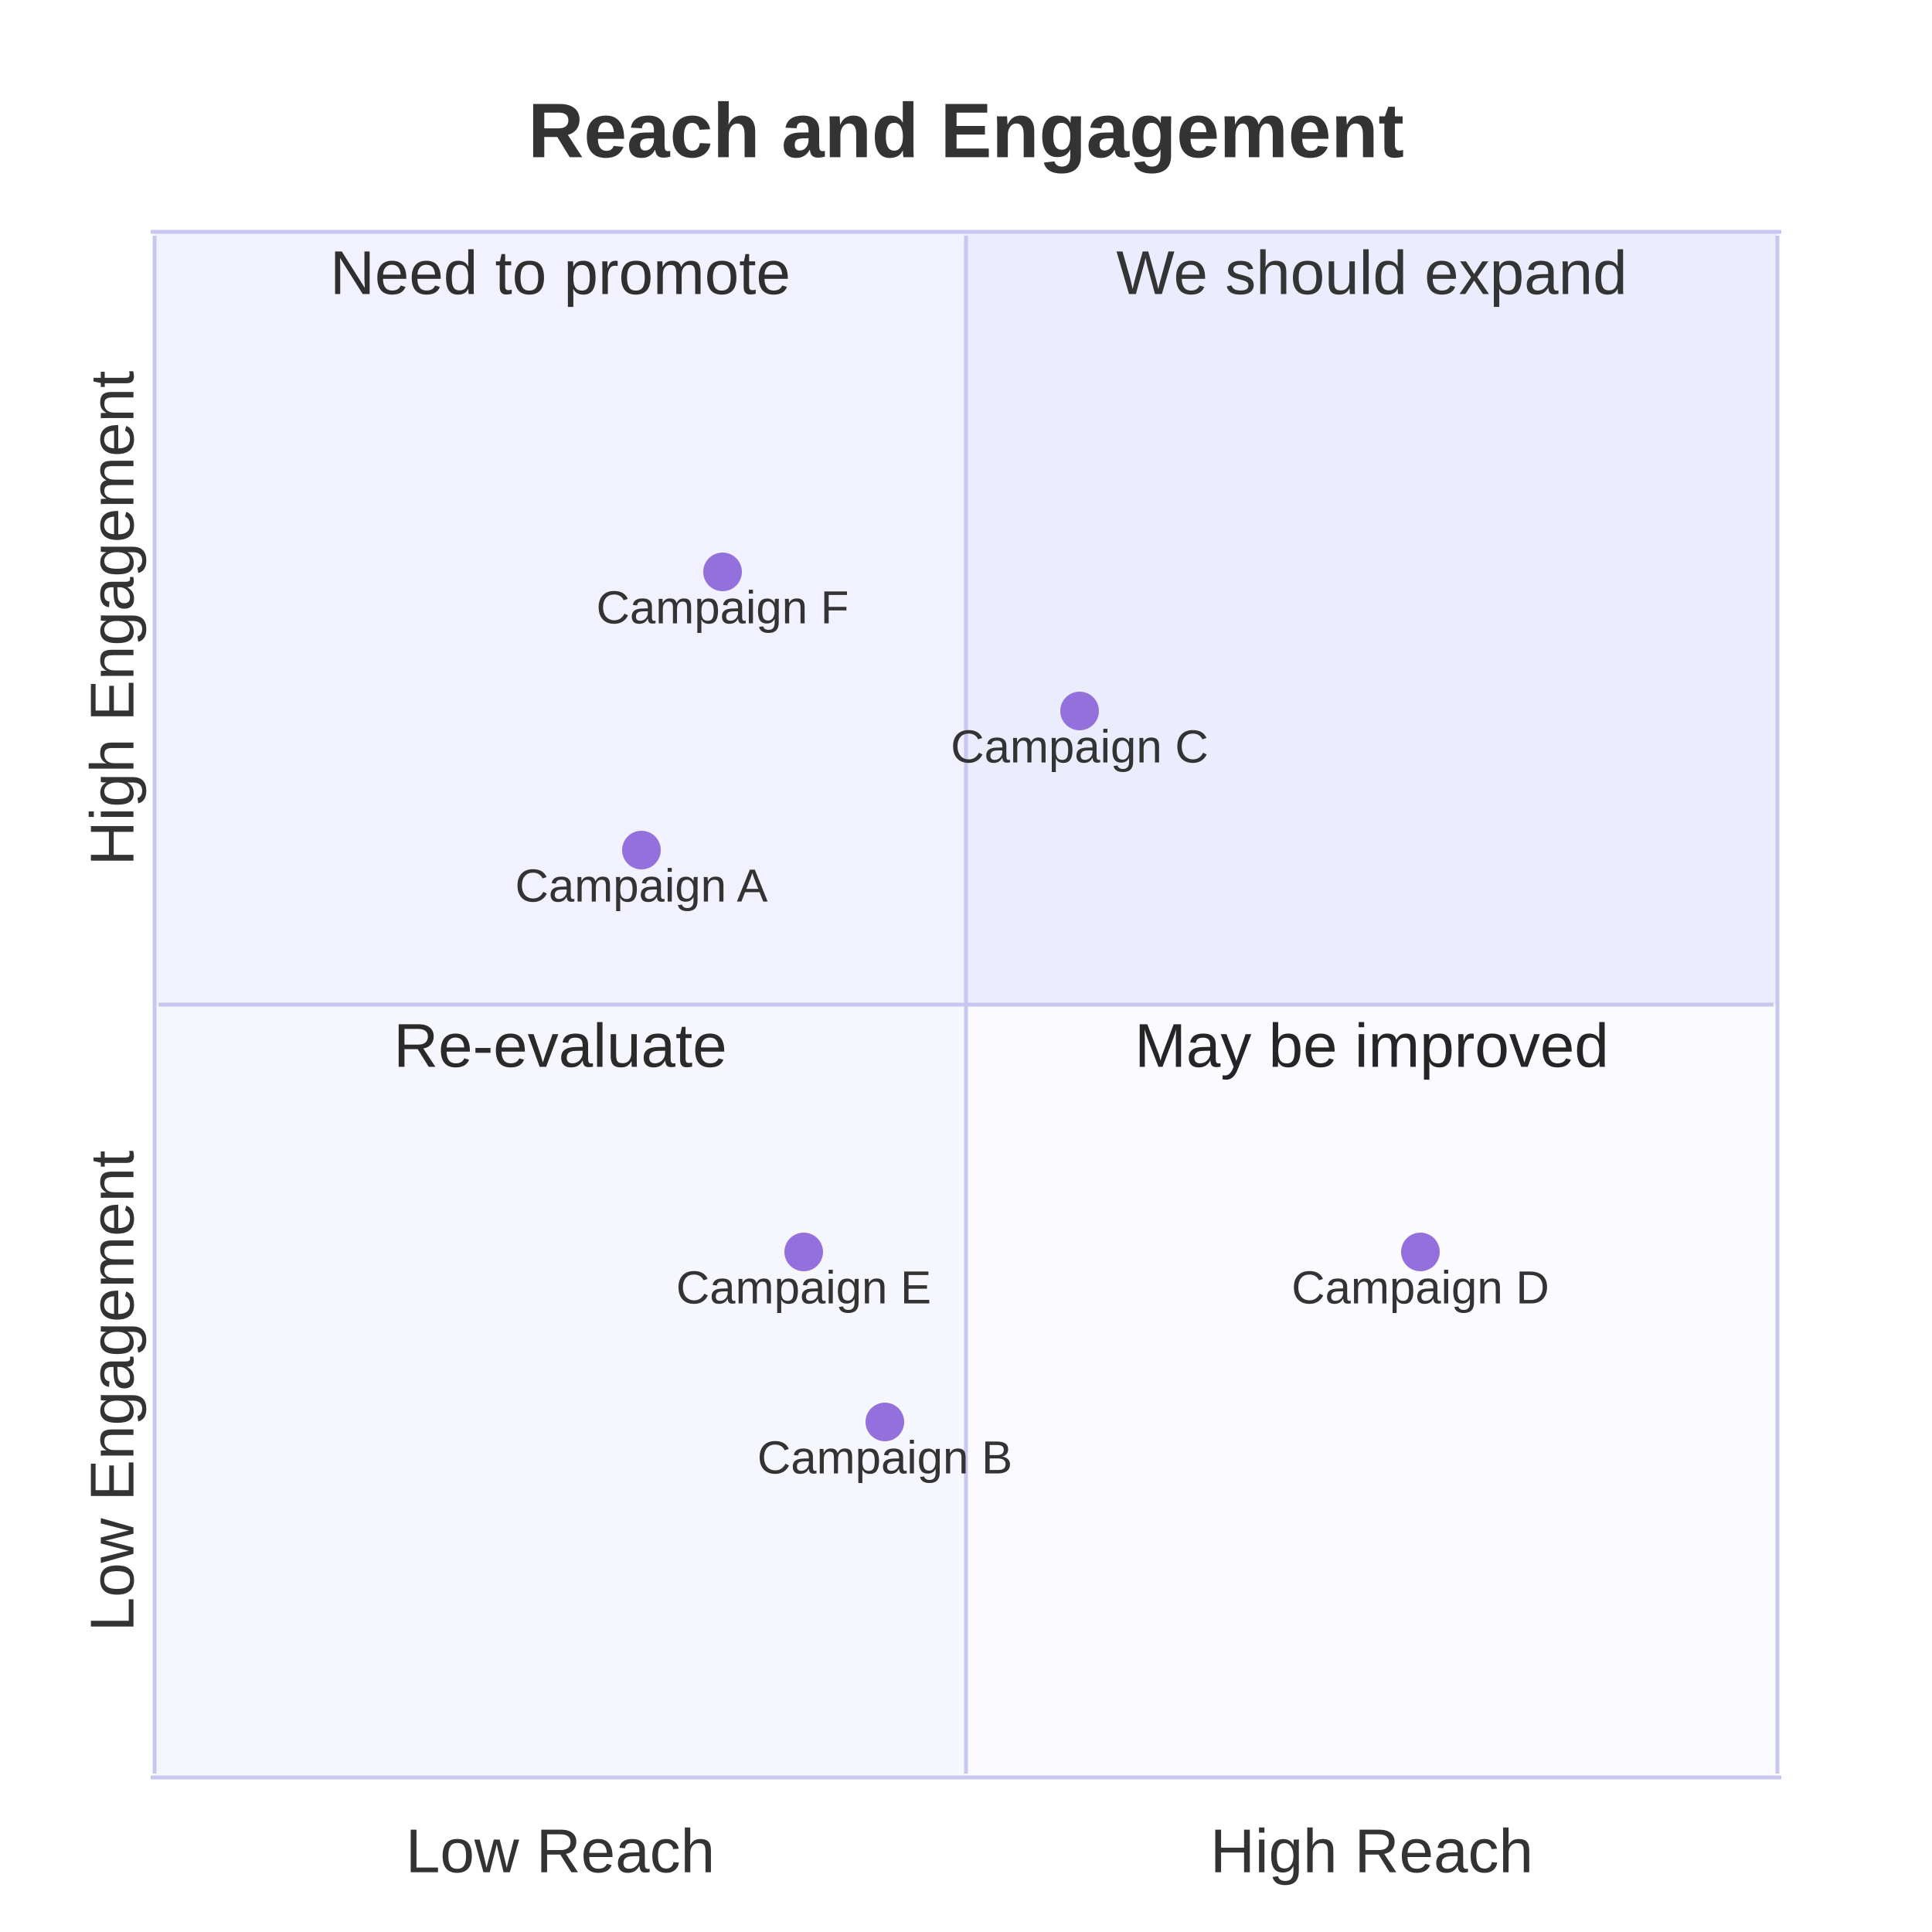
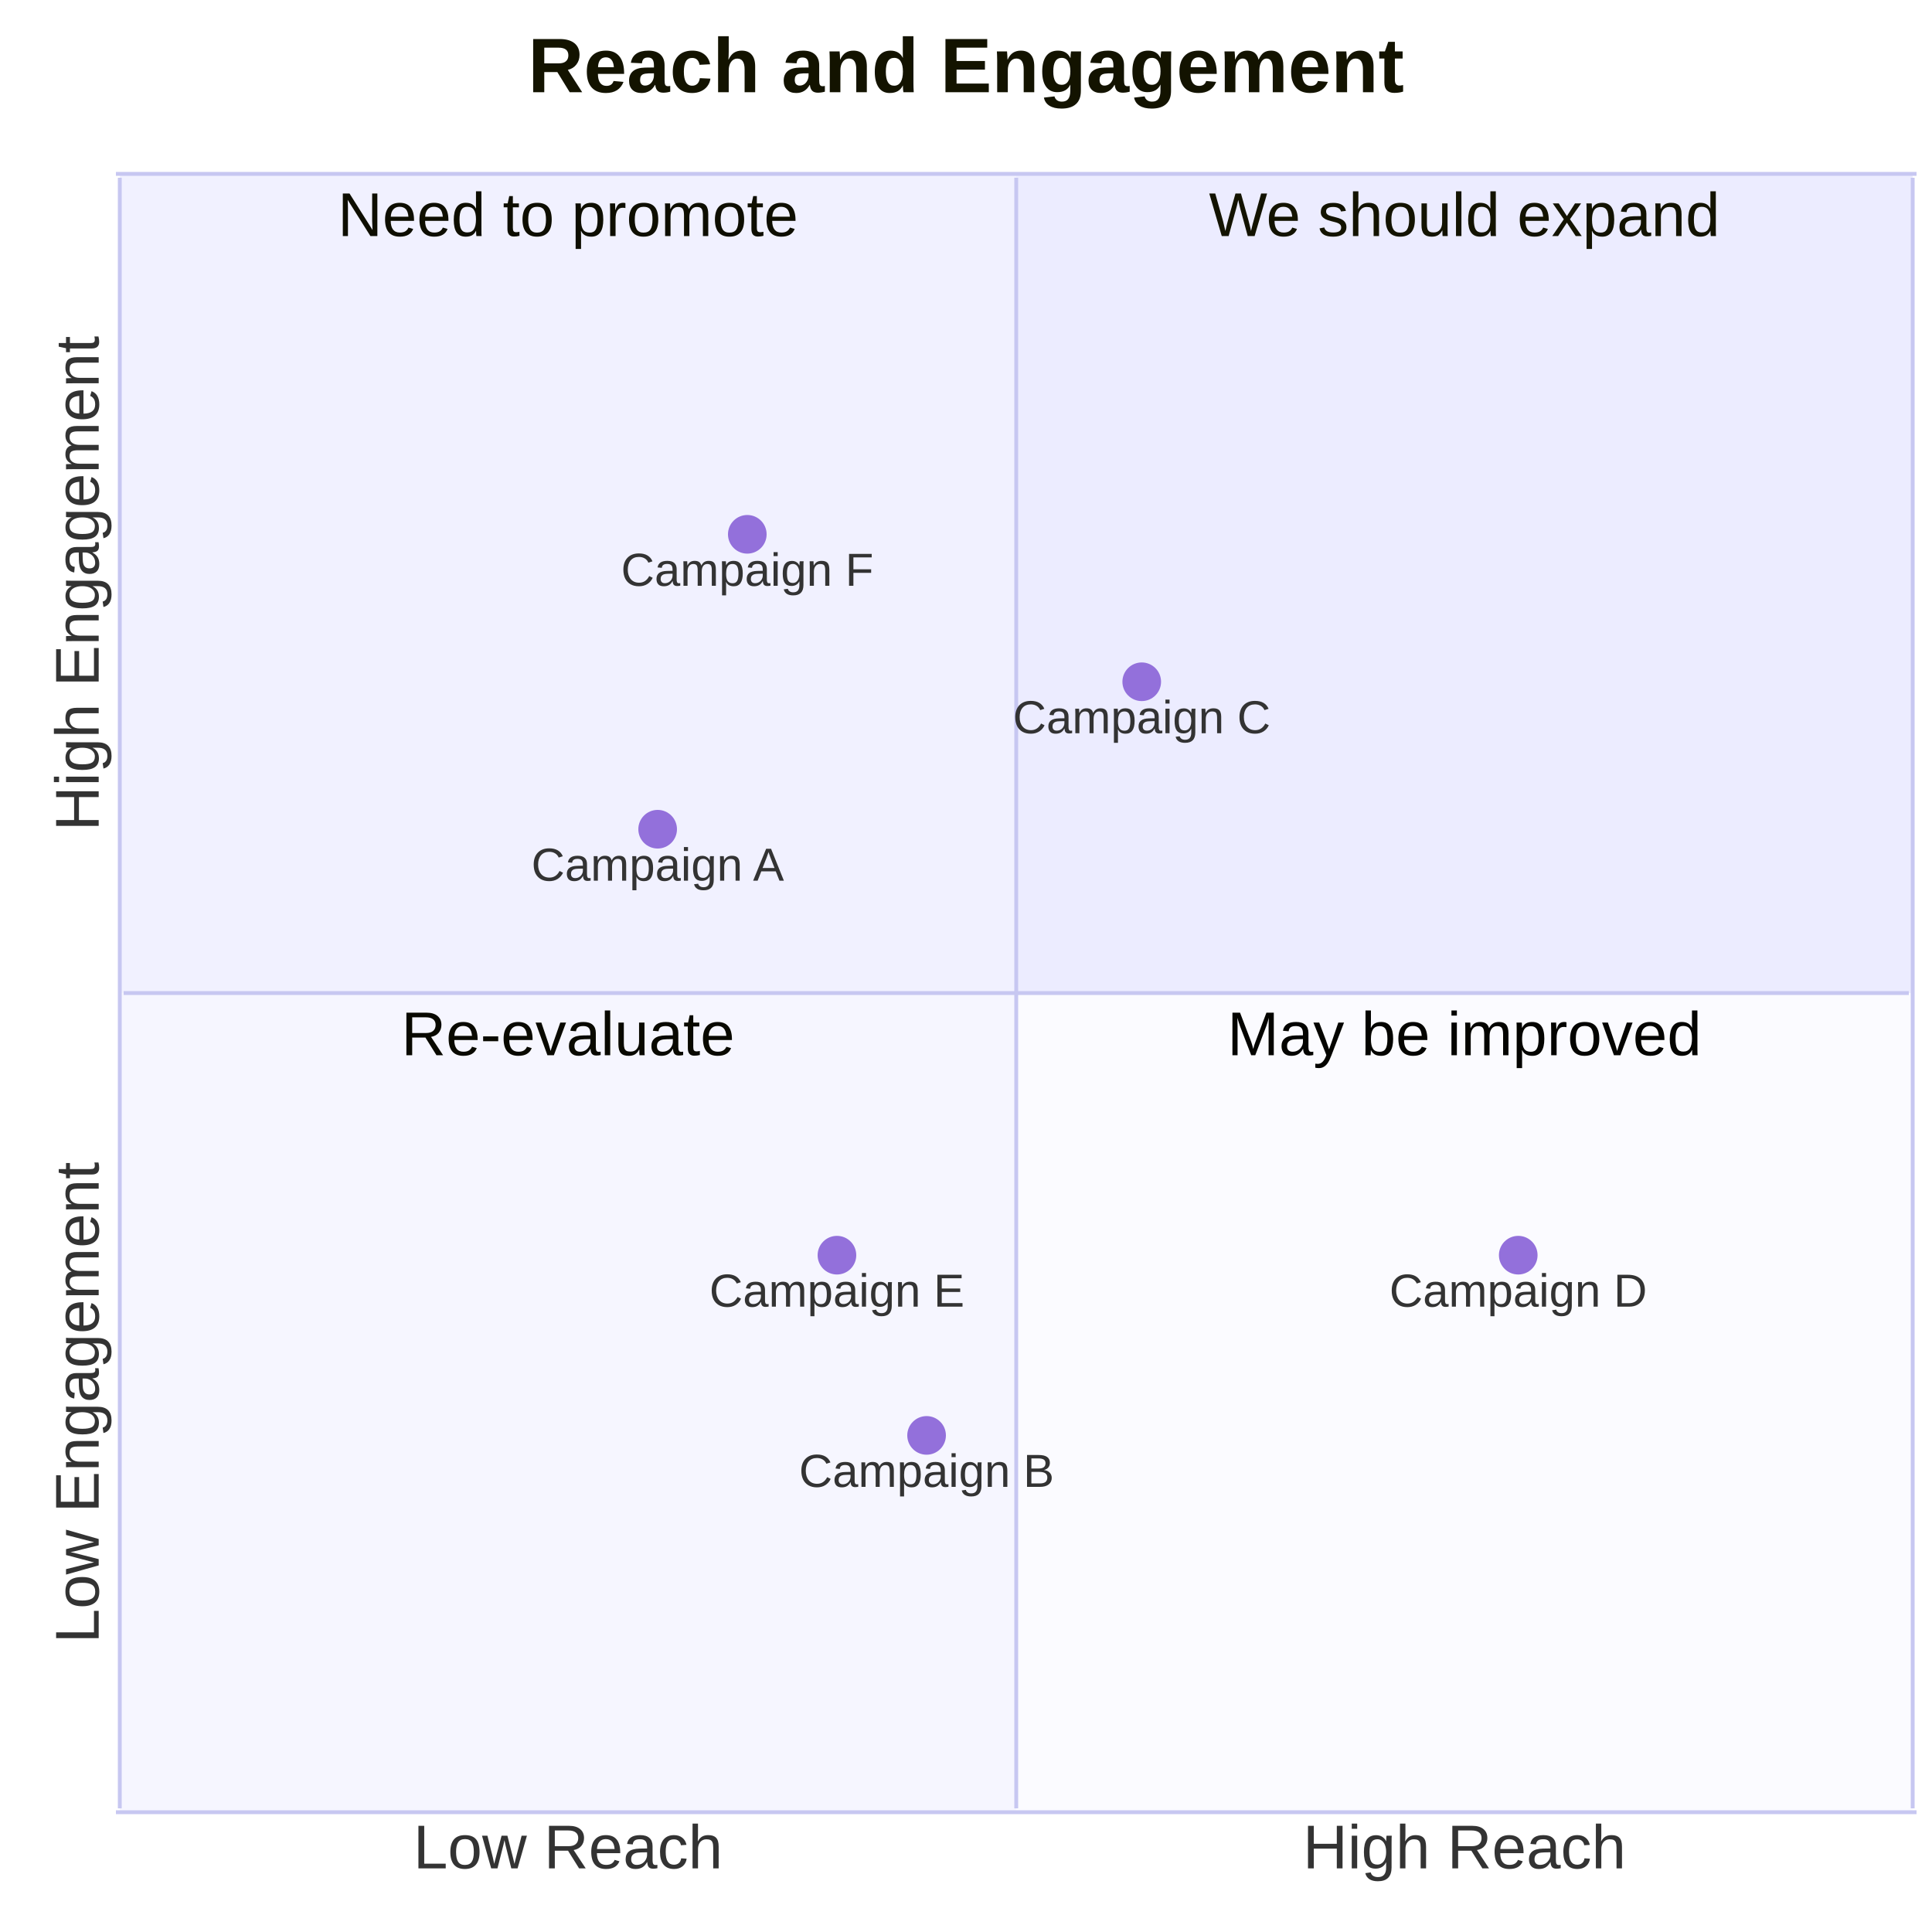
<svg xmlns="http://www.w3.org/2000/svg" width="500" height="500" viewBox="0 0 500 500" class="mermaid">
  <style>

.mermaid {
  font-family: trebuchet ms, verdana, arial, sans-serif;
  font-size: 16px;
}

.node rect,
.node polygon,
.node circle,
.node ellipse,
.node path {
  fill: #ECECFF;
  stroke: #9370DB;
  stroke-width: 1px;
}

.node line {
  stroke: #9370DB;
  stroke-width: 1px;
}

.node .label {
  fill: #333333;
}

.node text {
  fill: #333333;
  font-family: trebuchet ms, verdana, arial, sans-serif;
  font-size: 16px;
}

.edge-path {
  fill: none;
  stroke: #333333;
  stroke-width: 1px;
}

.edge-label {
  fill: #333333;
  font-family: trebuchet ms, verdana, arial, sans-serif;
}

.edge-label-bg {
  fill: rgba(232, 232, 232, 0.8);
}

.subgraph {
  fill: #ffffde;
  stroke: #aaaa33;
  stroke-width: 1px;
}

.subgraph-title {
  fill: #333333;
  font-weight: bold;
}

.cluster rect {
  fill: #ffffde;
  stroke: #aaaa33;
  stroke-width: 1px;
  rx: 5px;
  ry: 5px;
}

.cluster-label {
  fill: #333333;
  font-family: trebuchet ms, verdana, arial, sans-serif;
  font-size: 16px;
  font-weight: bold;
}

marker path {
  fill: #333333;
  stroke: #333333;
}


.quadrant-title {
  font-family: trebuchet ms, verdana, arial, sans-serif;
}

.quadrant {
  stroke: none;
}

.quadrant-border {
  stroke-width: 1px;
}

.quadrant-label {
  font-family: trebuchet ms, verdana, arial, sans-serif;
}

.axis-label {
  font-family: trebuchet ms, verdana, arial, sans-serif;
}

.quadrant-point {
  stroke-width: 0;
}

.quadrant-point-label {
  font-family: trebuchet ms, verdana, arial, sans-serif;
}

  </style>
  <g class="root">
    <g class="clusters">

    </g>
    <g class="edgePaths">

    </g>
    <g class="edgeLabels">

    </g>
    <g class="nodes">

    </g>
-     <rect x="40" y="60" width="210" height="200" class="quadrant quadrant-2" fill="#f1f1ff" />
-     <rect x="250" y="60" width="210" height="200" class="quadrant quadrant-1" fill="#ECECFF" />
-     <rect x="40" y="260" width="210" height="200" class="quadrant quadrant-3" fill="#f6f6ff" />
-     <rect x="250" y="260" width="210" height="200" class="quadrant quadrant-4" fill="#fbfbff" />
-     <line x1="39" y1="60" x2="461" y2="60" class="quadrant-border quadrant-border-top" stroke="#c7c7f1" stroke-width="2" />
-     <line x1="460" y1="61" x2="460" y2="459" class="quadrant-border quadrant-border-right" stroke-width="2" stroke="#c7c7f1" />
-     <line x1="39" y1="460" x2="461" y2="460" class="quadrant-border quadrant-border-bottom" stroke="#c7c7f1" stroke-width="2" />
-     <line x1="40" y1="61" x2="40" y2="459" class="quadrant-border quadrant-border-left" stroke-width="2" stroke="#c7c7f1" />
-     <line x1="250" y1="61" x2="250" y2="459" class="quadrant-border quadrant-border-vertical" stroke="#c7c7f1" stroke-width="1" />
-     <line x1="41" y1="260" x2="459" y2="260" class="quadrant-border quadrant-border-horizontal" stroke="#c7c7f1" stroke-width="1" />
-     <text x="355" y="65" class="quadrant-label" text-anchor="middle" font-size="16" fill="#343434" dominant-baseline="hanging">We should expand</text>
-     <text x="145" y="65" class="quadrant-label" text-anchor="middle" dominant-baseline="hanging" fill="#2f2f2f" font-size="16">Need to promote</text>
-     <text x="145" y="265" class="quadrant-label" dominant-baseline="hanging" fill="#2a2a2a" text-anchor="middle" font-size="16">Re-evaluate</text>
-     <text x="355" y="265" class="quadrant-label" dominant-baseline="hanging" fill="#252525" text-anchor="middle" font-size="16">May be improved</text>
-     <circle cx="166" cy="220" r="5" class="quadrant-point" fill="#9370DB" />
-     <text x="166" y="225" class="quadrant-point-label" text-anchor="middle" font-size="12" dominant-baseline="hanging" fill="#333333">Campaign A</text>
-     <circle cx="229" cy="368" r="5" class="quadrant-point" fill="#9370DB" />
-     <text x="229" y="373" class="quadrant-point-label" font-size="12" text-anchor="middle" dominant-baseline="hanging" fill="#333333">Campaign B</text>
-     <circle cx="279.4" cy="184" r="5" class="quadrant-point" fill="#9370DB" />
-     <text x="279.4" y="189" class="quadrant-point-label" fill="#333333" text-anchor="middle" font-size="12" dominant-baseline="hanging">Campaign C</text>
-     <circle cx="367.6" cy="324" r="5" class="quadrant-point" fill="#9370DB" />
-     <text x="367.6" y="329" class="quadrant-point-label" fill="#333333" dominant-baseline="hanging" font-size="12" text-anchor="middle">Campaign D</text>
-     <circle cx="208" cy="324" r="5" class="quadrant-point" fill="#9370DB" />
-     <text x="208" y="329" class="quadrant-point-label" dominant-baseline="hanging" fill="#333333" text-anchor="middle" font-size="12">Campaign E</text>
-     <circle cx="187" cy="148" r="5" class="quadrant-point" fill="#9370DB" />
-     <text x="187" y="153" class="quadrant-point-label" font-size="12" dominant-baseline="hanging" fill="#333333" text-anchor="middle">Campaign F</text>
-     <text x="145" y="480" class="axis-label x-axis-left" font-size="16" text-anchor="middle" fill="#333333" dominant-baseline="middle">Low Reach</text>
-     <text x="355" y="480" class="axis-label x-axis-right" text-anchor="middle" dominant-baseline="middle" font-size="16" fill="#333333">High Reach</text>
-     <text x="30" y="360" class="axis-label y-axis-bottom" transform="rotate(-90, 30, 360)" font-size="16" text-anchor="middle" dominant-baseline="middle" fill="#333333">Low Engagement</text>
-     <text x="30" y="160" class="axis-label y-axis-top" text-anchor="middle" font-size="16" fill="#333333" dominant-baseline="middle" transform="rotate(-90, 30, 160)">High Engagement</text>
-     <text x="250" y="35" class="quadrant-title" text-anchor="middle" font-size="20" fill="#333333" dominant-baseline="middle" font-weight="bold">Reach and Engagement</text>
+     <rect x="31" y="45" width="232" height="212" class="quadrant quadrant-2" fill="#f1f1ff" />
+     <rect x="263" y="45" width="232" height="212" class="quadrant quadrant-1" fill="#ECECFF" />
+     <rect x="31" y="257" width="232" height="212" class="quadrant quadrant-3" fill="#f6f6ff" />
+     <rect x="263" y="257" width="232" height="212" class="quadrant quadrant-4" fill="#fbfbff" />
+     <line x1="30" y1="45" x2="496" y2="45" class="quadrant-border quadrant-border-top" stroke="#c7c7f1" stroke-width="2" />
+     <line x1="495" y1="46" x2="495" y2="468" class="quadrant-border quadrant-border-right" stroke="#c7c7f1" stroke-width="2" />
+     <line x1="30" y1="469" x2="496" y2="469" class="quadrant-border quadrant-border-bottom" stroke="#c7c7f1" stroke-width="2" />
+     <line x1="31" y1="46" x2="31" y2="468" class="quadrant-border quadrant-border-left" stroke-width="2" stroke="#c7c7f1" />
+     <line x1="263" y1="46" x2="263" y2="468" class="quadrant-border quadrant-border-vertical" stroke-width="1" stroke="#c7c7f1" />
+     <line x1="32" y1="257" x2="494" y2="257" class="quadrant-border quadrant-border-horizontal" stroke="#c7c7f1" stroke-width="1" />
+     <text x="379" y="50" class="quadrant-label" font-size="16" text-anchor="middle" fill="#131300" dominant-baseline="hanging">We should expand</text>
+     <text x="147" y="50" class="quadrant-label" font-size="16" dominant-baseline="hanging" text-anchor="middle" fill="#0e0e00">Need to promote</text>
+     <text x="147" y="262" class="quadrant-label" dominant-baseline="hanging" fill="#090900" text-anchor="middle" font-size="16">Re-evaluate</text>
+     <text x="379" y="262" class="quadrant-label" font-size="16" fill="#040400" dominant-baseline="hanging" text-anchor="middle">May be improved</text>
+     <circle cx="170.2" cy="214.6" r="5" class="quadrant-point" fill="#9370DB" />
+     <text x="170.2" y="219.6" class="quadrant-point-label" fill="#333333" font-size="12" dominant-baseline="hanging" text-anchor="middle">Campaign A</text>
+     <circle cx="239.8" cy="371.48" r="5" class="quadrant-point" fill="#9370DB" />
+     <text x="239.8" y="376.48" class="quadrant-point-label" fill="#333333" text-anchor="middle" dominant-baseline="hanging" font-size="12">Campaign B</text>
+     <circle cx="295.48" cy="176.44" r="5" class="quadrant-point" fill="#9370DB" />
+     <text x="295.48" y="181.44" class="quadrant-point-label" text-anchor="middle" fill="#333333" dominant-baseline="hanging" font-size="12">Campaign C</text>
+     <circle cx="392.92" cy="324.84" r="5" class="quadrant-point" fill="#9370DB" />
+     <text x="392.92" y="329.84" class="quadrant-point-label" fill="#333333" dominant-baseline="hanging" font-size="12" text-anchor="middle">Campaign D</text>
+     <circle cx="216.6" cy="324.84" r="5" class="quadrant-point" fill="#9370DB" />
+     <text x="216.6" y="329.84" class="quadrant-point-label" font-size="12" fill="#333333" dominant-baseline="hanging" text-anchor="middle">Campaign E</text>
+     <circle cx="193.4" cy="138.28" r="5" class="quadrant-point" fill="#9370DB" />
+     <text x="193.4" y="143.28" class="quadrant-point-label" text-anchor="middle" dominant-baseline="hanging" font-size="12" fill="#333333">Campaign F</text>
+     <text x="147" y="479" class="axis-label x-axis-left" text-anchor="middle" dominant-baseline="middle" fill="#333333" font-size="16">Low Reach</text>
+     <text x="379" y="479" class="axis-label x-axis-right" dominant-baseline="middle" text-anchor="middle" fill="#333333" font-size="16">High Reach</text>
+     <text x="21" y="363" class="axis-label y-axis-bottom" transform="rotate(-90, 21, 363)" font-size="16" text-anchor="middle" fill="#333333" dominant-baseline="middle">Low Engagement</text>
+     <text x="21" y="151" class="axis-label y-axis-top" dominant-baseline="middle" transform="rotate(-90, 21, 151)" text-anchor="middle" font-size="16" fill="#333333">High Engagement</text>
+     <text x="250" y="10" class="quadrant-title" text-anchor="middle" font-weight="bold" font-size="20" dominant-baseline="hanging" fill="#131300">Reach and Engagement</text>
  </g>
</svg>
